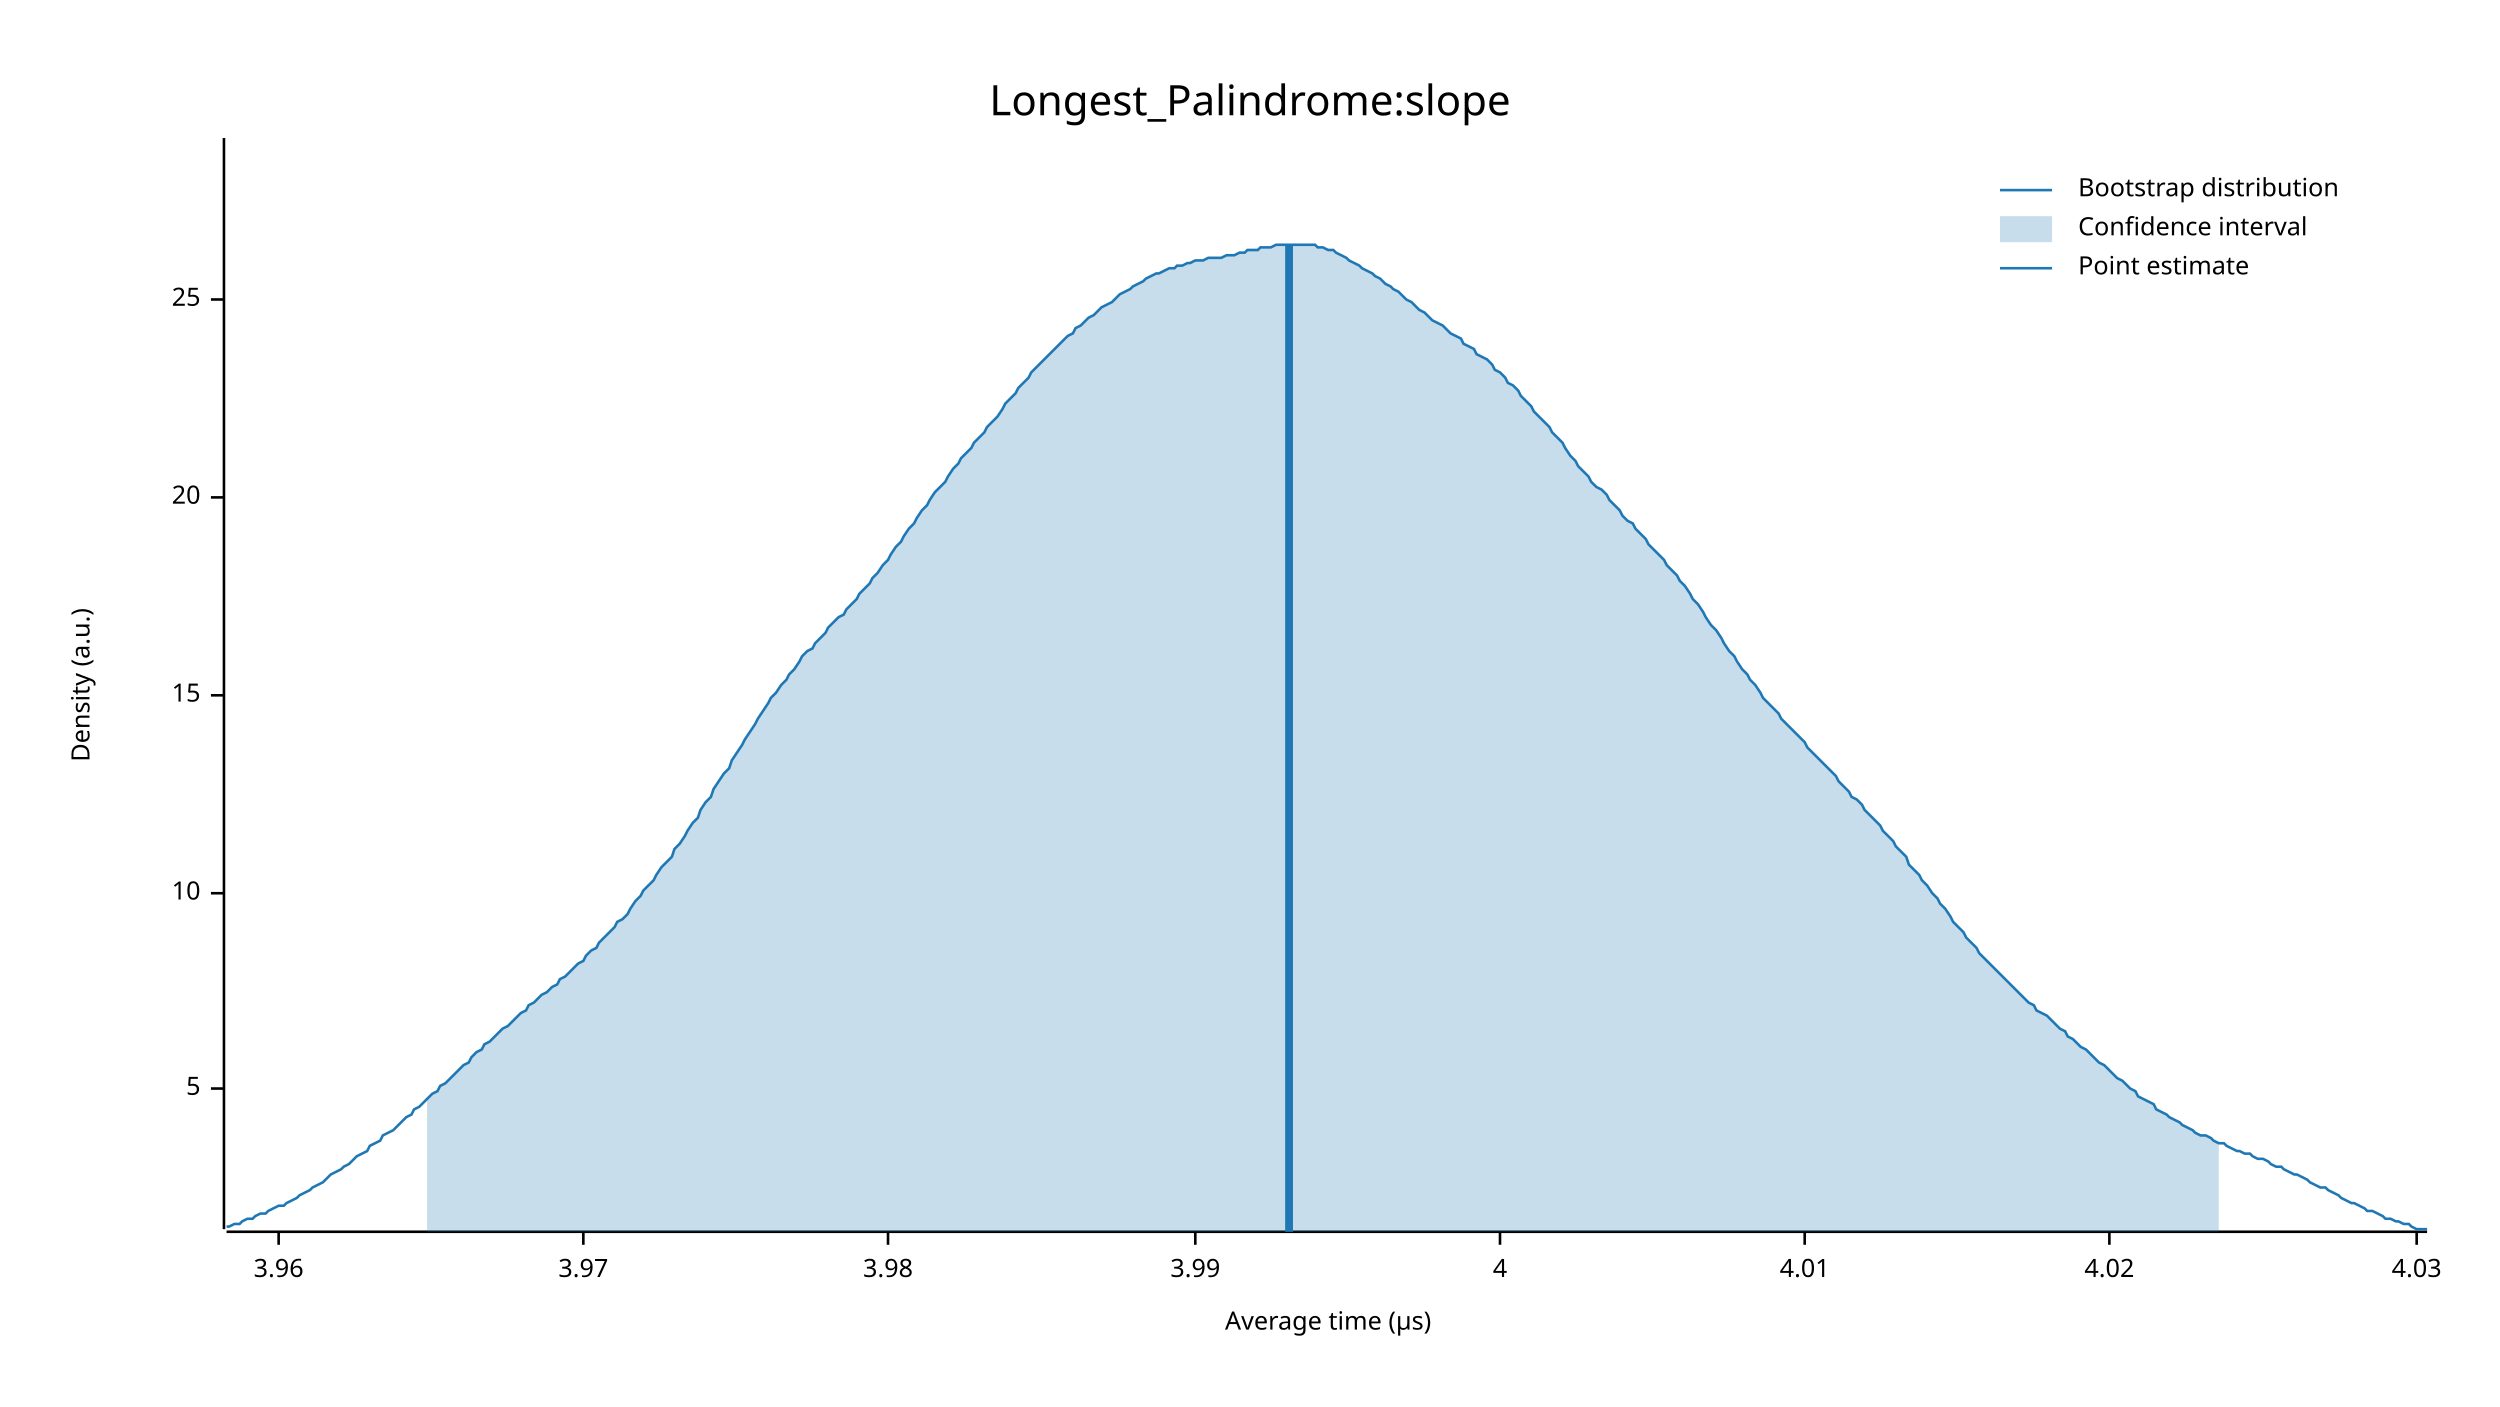
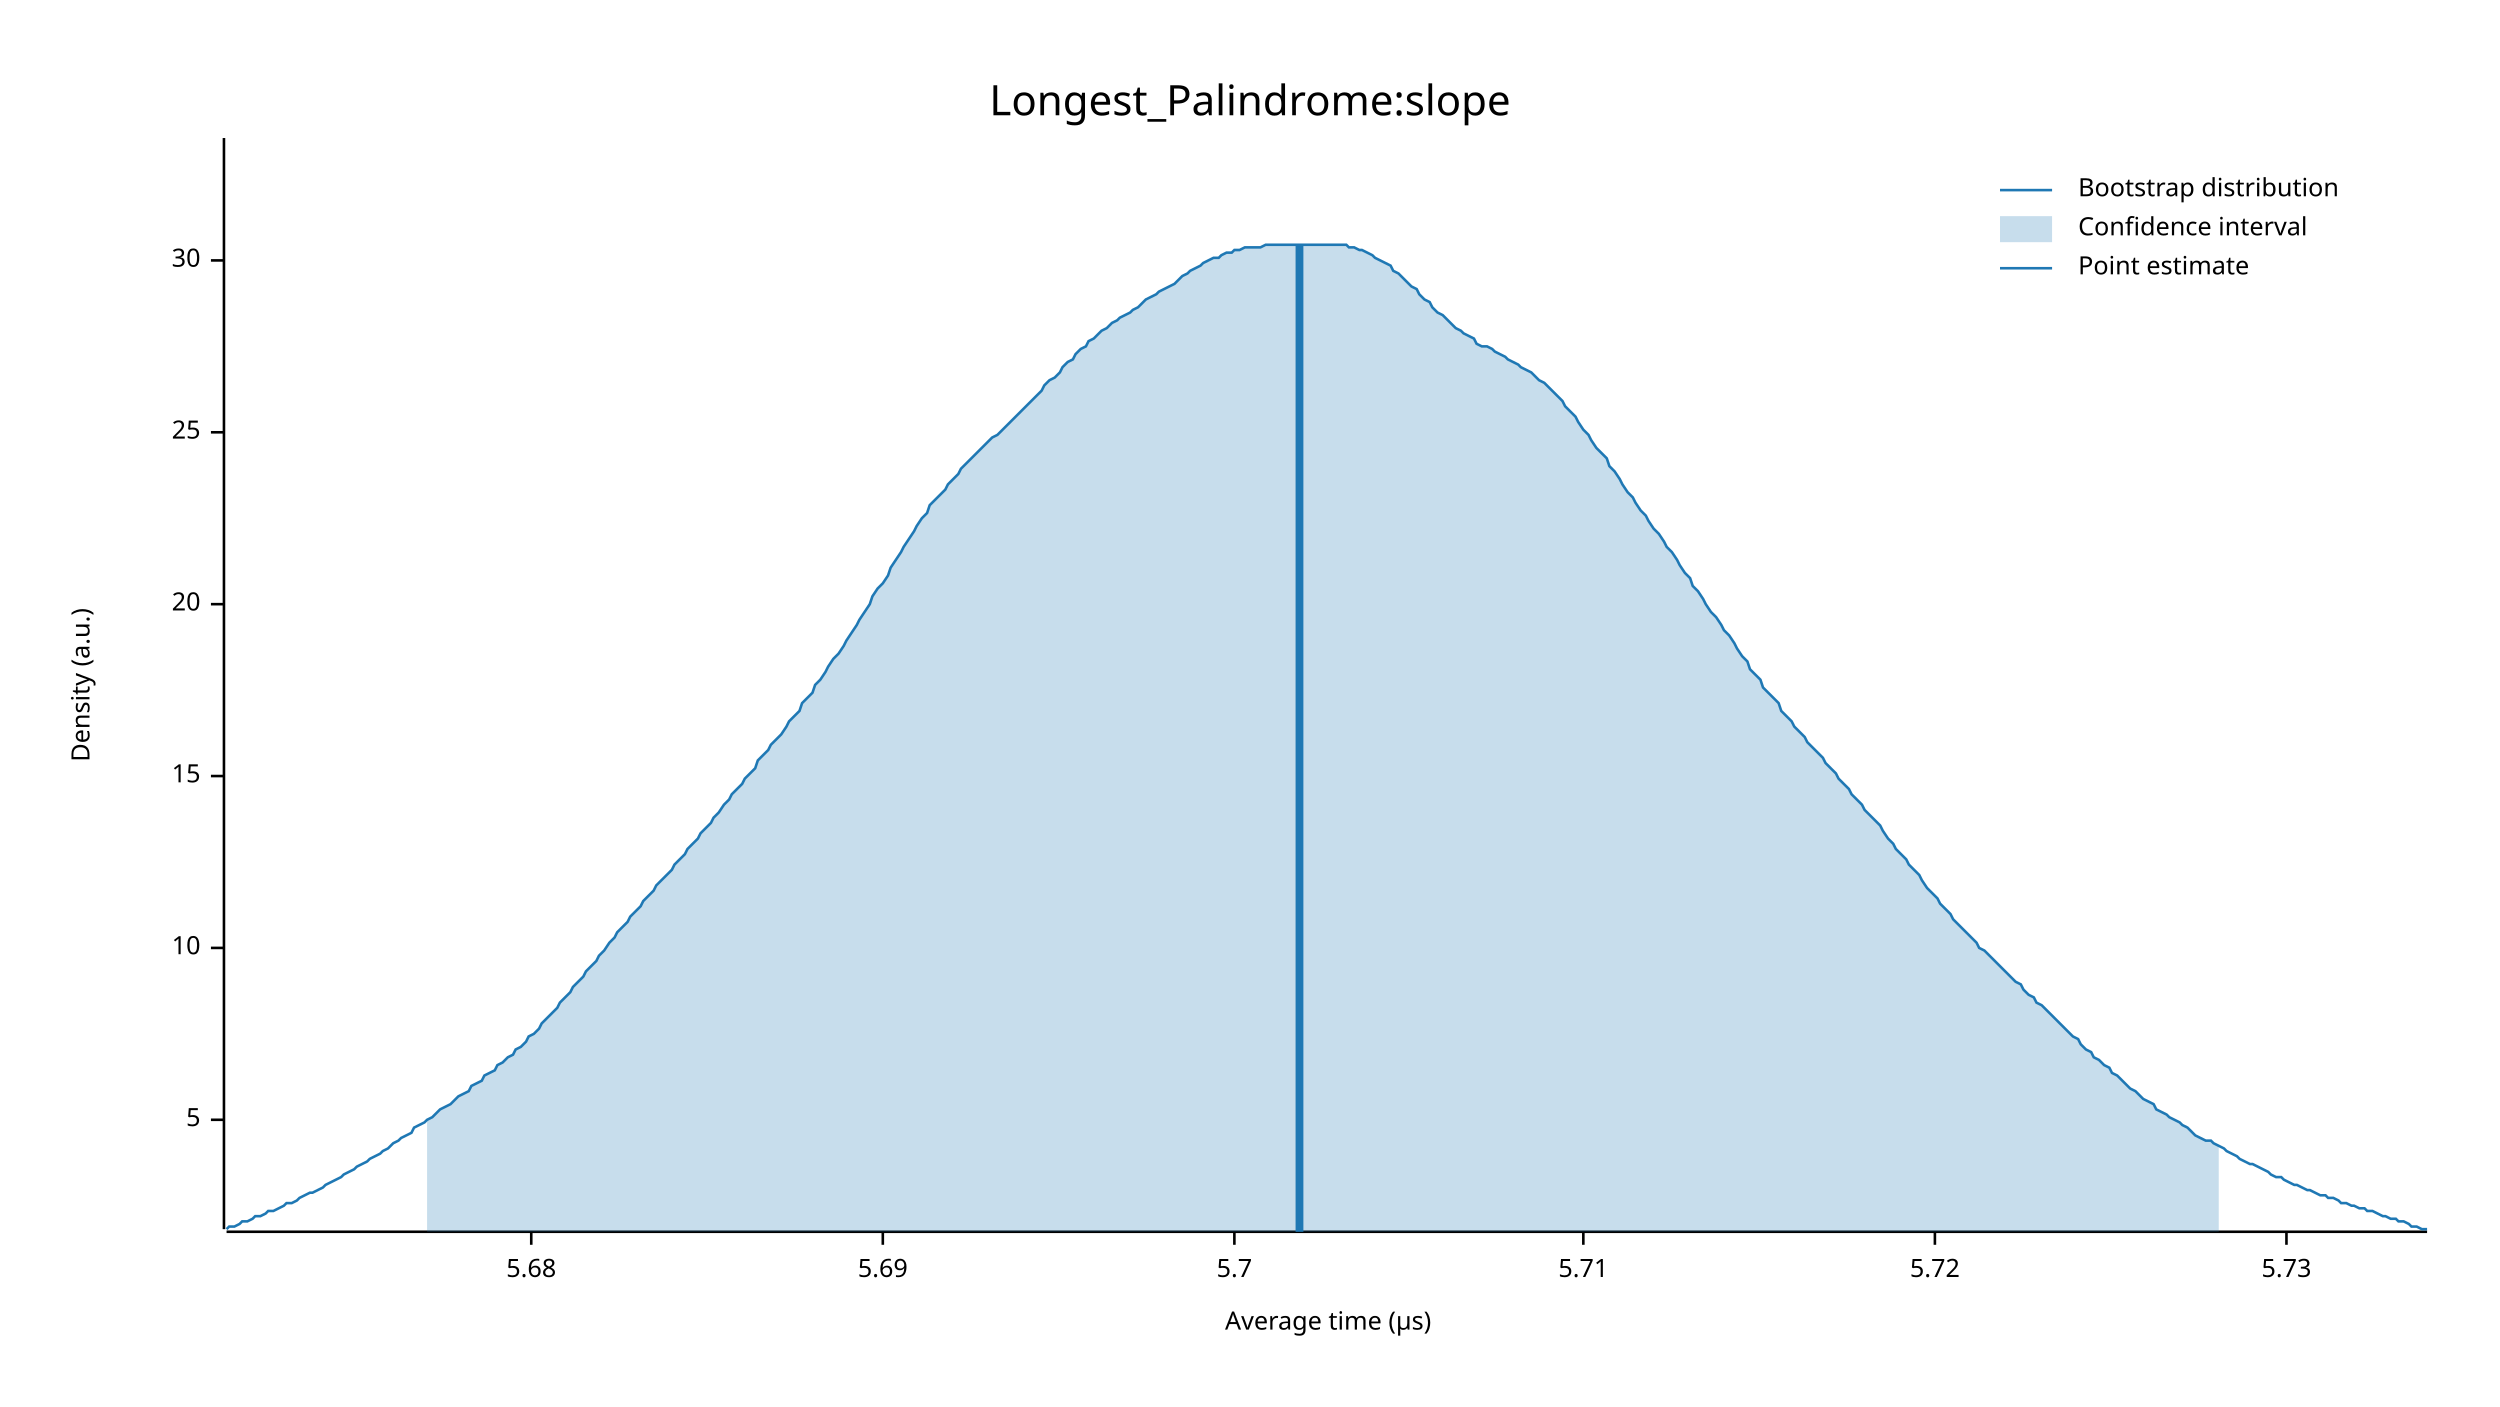
<svg xmlns="http://www.w3.org/2000/svg" width="960" height="540" viewBox="0 0 960 540">
  <text x="480" y="32" dy="0.76em" text-anchor="middle" font-family="sans-serif" font-size="16.129" opacity="1" fill="#000000">
Longest_Palindrome:slope
</text>
  <text x="27" y="263" dy="0.76em" text-anchor="middle" font-family="sans-serif" font-size="9.677" opacity="1" fill="#000000" transform="rotate(270, 27, 263)">
Density (a.u.)
</text>
  <text x="510" y="513" dy="-0.5ex" text-anchor="middle" font-family="sans-serif" font-size="9.677" opacity="1" fill="#000000">
Average time (µs)
</text>
  <polyline fill="none" opacity="1" stroke="#000000" stroke-width="1" points="86,53 86,472 " />
-   <text x="77" y="418" dy="0.5ex" text-anchor="end" font-family="sans-serif" font-size="9.677" opacity="1" fill="#000000">
+   <text x="77" y="430" dy="0.5ex" text-anchor="end" font-family="sans-serif" font-size="9.677" opacity="1" fill="#000000">
5
</text>
-   <polyline fill="none" opacity="1" stroke="#000000" stroke-width="1" points="81,418 86,418 " />
-   <text x="77" y="343" dy="0.5ex" text-anchor="end" font-family="sans-serif" font-size="9.677" opacity="1" fill="#000000">
+   <polyline fill="none" opacity="1" stroke="#000000" stroke-width="1" points="81,430 86,430 " />
+   <text x="77" y="364" dy="0.5ex" text-anchor="end" font-family="sans-serif" font-size="9.677" opacity="1" fill="#000000">
10
</text>
-   <polyline fill="none" opacity="1" stroke="#000000" stroke-width="1" points="81,343 86,343 " />
-   <text x="77" y="267" dy="0.5ex" text-anchor="end" font-family="sans-serif" font-size="9.677" opacity="1" fill="#000000">
+   <polyline fill="none" opacity="1" stroke="#000000" stroke-width="1" points="81,364 86,364 " />
+   <text x="77" y="298" dy="0.5ex" text-anchor="end" font-family="sans-serif" font-size="9.677" opacity="1" fill="#000000">
15
</text>
-   <polyline fill="none" opacity="1" stroke="#000000" stroke-width="1" points="81,267 86,267 " />
-   <text x="77" y="191" dy="0.5ex" text-anchor="end" font-family="sans-serif" font-size="9.677" opacity="1" fill="#000000">
+   <polyline fill="none" opacity="1" stroke="#000000" stroke-width="1" points="81,298 86,298 " />
+   <text x="77" y="232" dy="0.5ex" text-anchor="end" font-family="sans-serif" font-size="9.677" opacity="1" fill="#000000">
20
</text>
-   <polyline fill="none" opacity="1" stroke="#000000" stroke-width="1" points="81,191 86,191 " />
-   <text x="77" y="115" dy="0.5ex" text-anchor="end" font-family="sans-serif" font-size="9.677" opacity="1" fill="#000000">
+   <polyline fill="none" opacity="1" stroke="#000000" stroke-width="1" points="81,232 86,232 " />
+   <text x="77" y="166" dy="0.5ex" text-anchor="end" font-family="sans-serif" font-size="9.677" opacity="1" fill="#000000">
25
</text>
-   <polyline fill="none" opacity="1" stroke="#000000" stroke-width="1" points="81,115 86,115 " />
+   <polyline fill="none" opacity="1" stroke="#000000" stroke-width="1" points="81,166 86,166 " />
+   <text x="77" y="100" dy="0.5ex" text-anchor="end" font-family="sans-serif" font-size="9.677" opacity="1" fill="#000000">
+ 30
+ </text>
+   <polyline fill="none" opacity="1" stroke="#000000" stroke-width="1" points="81,100 86,100 " />
  <polyline fill="none" opacity="1" stroke="#000000" stroke-width="1" points="87,473 932,473 " />
-   <text x="107" y="483" dy="0.76em" text-anchor="middle" font-family="sans-serif" font-size="9.677" opacity="1" fill="#000000">
- 3.96
+   <text x="204" y="483" dy="0.76em" text-anchor="middle" font-family="sans-serif" font-size="9.677" opacity="1" fill="#000000">
+ 5.68
</text>
-   <polyline fill="none" opacity="1" stroke="#000000" stroke-width="1" points="107,473 107,478 " />
-   <text x="224" y="483" dy="0.76em" text-anchor="middle" font-family="sans-serif" font-size="9.677" opacity="1" fill="#000000">
- 3.97
+   <polyline fill="none" opacity="1" stroke="#000000" stroke-width="1" points="204,473 204,478 " />
+   <text x="339" y="483" dy="0.76em" text-anchor="middle" font-family="sans-serif" font-size="9.677" opacity="1" fill="#000000">
+ 5.69
</text>
-   <polyline fill="none" opacity="1" stroke="#000000" stroke-width="1" points="224,473 224,478 " />
-   <text x="341" y="483" dy="0.76em" text-anchor="middle" font-family="sans-serif" font-size="9.677" opacity="1" fill="#000000">
- 3.98
+   <polyline fill="none" opacity="1" stroke="#000000" stroke-width="1" points="339,473 339,478 " />
+   <text x="474" y="483" dy="0.76em" text-anchor="middle" font-family="sans-serif" font-size="9.677" opacity="1" fill="#000000">
+ 5.7
</text>
-   <polyline fill="none" opacity="1" stroke="#000000" stroke-width="1" points="341,473 341,478 " />
-   <text x="459" y="483" dy="0.76em" text-anchor="middle" font-family="sans-serif" font-size="9.677" opacity="1" fill="#000000">
- 3.99
+   <polyline fill="none" opacity="1" stroke="#000000" stroke-width="1" points="474,473 474,478 " />
+   <text x="608" y="483" dy="0.76em" text-anchor="middle" font-family="sans-serif" font-size="9.677" opacity="1" fill="#000000">
+ 5.71
</text>
-   <polyline fill="none" opacity="1" stroke="#000000" stroke-width="1" points="459,473 459,478 " />
-   <text x="576" y="483" dy="0.76em" text-anchor="middle" font-family="sans-serif" font-size="9.677" opacity="1" fill="#000000">
- 4
+   <polyline fill="none" opacity="1" stroke="#000000" stroke-width="1" points="608,473 608,478 " />
+   <text x="743" y="483" dy="0.76em" text-anchor="middle" font-family="sans-serif" font-size="9.677" opacity="1" fill="#000000">
+ 5.72
</text>
-   <polyline fill="none" opacity="1" stroke="#000000" stroke-width="1" points="576,473 576,478 " />
-   <text x="693" y="483" dy="0.76em" text-anchor="middle" font-family="sans-serif" font-size="9.677" opacity="1" fill="#000000">
- 4.01
+   <polyline fill="none" opacity="1" stroke="#000000" stroke-width="1" points="743,473 743,478 " />
+   <text x="878" y="483" dy="0.76em" text-anchor="middle" font-family="sans-serif" font-size="9.677" opacity="1" fill="#000000">
+ 5.73
</text>
-   <polyline fill="none" opacity="1" stroke="#000000" stroke-width="1" points="693,473 693,478 " />
-   <text x="810" y="483" dy="0.76em" text-anchor="middle" font-family="sans-serif" font-size="9.677" opacity="1" fill="#000000">
- 4.02
- </text>
-   <polyline fill="none" opacity="1" stroke="#000000" stroke-width="1" points="810,473 810,478 " />
-   <text x="928" y="483" dy="0.76em" text-anchor="middle" font-family="sans-serif" font-size="9.677" opacity="1" fill="#000000">
- 4.03
- </text>
-   <polyline fill="none" opacity="1" stroke="#000000" stroke-width="1" points="928,473 928,478 " />
-   <polyline fill="none" opacity="1" stroke="#1F78B4" stroke-width="1" points="87,471 88,471 90,470 92,470 93,469 95,468 97,468 98,467 100,466 102,466 103,465 105,464 107,463 109,463 110,462 112,461 114,460 115,459 117,458 119,457 120,456 122,455 124,454 125,453 127,451 129,450 131,449 132,448 134,447 136,445 137,444 139,443 141,442 142,440 144,439 146,438 147,436 149,435 151,434 153,432 154,431 156,429 158,428 159,426 161,425 163,423 164,422 166,420 168,419 169,417 171,416 173,414 175,412 176,411 178,409 180,408 181,406 183,404 185,403 186,401 188,400 190,398 191,397 193,395 195,394 197,392 198,391 200,389 202,388 203,386 205,385 207,383 208,382 210,381 212,379 214,378 215,376 217,375 219,373 220,372 222,370 224,369 225,367 227,365 229,364 230,362 232,360 234,358 236,356 237,354 239,353 241,351 242,349 244,346 246,344 247,342 249,340 251,338 252,336 254,333 256,331 258,329 259,326 261,324 263,321 264,319 266,316 268,314 269,311 271,308 273,306 274,303 276,300 278,297 280,295 281,292 283,289 285,286 286,284 288,281 290,278 291,276 293,273 295,270 296,268 298,266 300,263 302,261 303,259 305,257 307,254 308,252 310,250 312,249 313,247 315,245 317,243 318,241 320,239 322,237 324,236 325,234 327,232 329,230 330,228 332,226 334,224 335,222 337,220 339,217 341,215 342,213 344,210 346,208 347,206 349,203 351,201 352,199 354,196 356,194 357,192 359,189 361,187 363,185 364,183 366,180 368,178 369,176 371,174 373,172 374,170 376,168 378,166 379,164 381,162 383,160 385,157 386,155 388,153 390,151 391,149 393,147 395,145 396,143 398,141 400,139 401,138 403,136 405,134 407,132 408,131 410,129 412,128 413,126 415,125 417,123 418,122 420,121 422,119 423,118 425,117 427,116 429,114 430,113 432,112 434,111 435,110 437,109 439,108 440,107 442,106 444,105 445,105 447,104 449,103 451,103 452,102 454,102 456,101 457,101 459,100 461,100 462,100 464,99 466,99 468,99 469,99 471,98 473,98 474,98 476,97 478,97 479,96 481,96 483,96 484,95 486,95 488,95 490,94 491,94 493,94 495,94 496,94 498,94 500,94 501,94 503,94 505,94 506,95 508,95 510,96 512,96 513,97 515,98 517,99 518,100 520,101 522,102 523,103 525,104 527,105 528,106 530,107 532,109 534,110 535,111 537,112 539,114 540,115 542,116 544,118 545,119 547,120 549,122 550,123 552,124 554,125 556,127 557,128 559,129 561,130 562,132 564,133 566,134 567,136 569,137 571,138 573,140 574,142 576,143 578,145 579,147 581,148 583,150 584,152 586,154 588,156 589,158 591,160 593,162 595,164 596,166 598,168 600,170 601,172 603,175 605,177 606,179 608,181 610,183 611,185 613,187 615,188 617,190 618,192 620,194 622,196 623,198 625,200 627,201 628,203 630,205 632,207 633,209 635,211 637,213 639,215 640,217 642,219 644,221 645,223 647,225 649,228 650,230 652,232 654,235 655,237 657,240 659,242 661,245 662,247 664,250 666,252 667,254 669,257 671,259 672,261 674,263 676,266 677,268 679,270 681,272 683,274 684,276 686,278 688,280 689,281 691,283 693,285 694,287 696,289 698,291 700,293 701,294 703,296 705,298 706,300 708,302 710,304 711,306 713,307 715,309 716,311 718,313 720,315 722,317 723,319 725,321 727,323 728,325 730,327 732,329 733,332 735,334 737,336 738,338 740,340 742,343 744,345 745,347 747,349 749,352 750,354 752,356 754,358 755,360 757,362 759,364 760,366 762,368 764,370 766,372 767,373 769,375 771,377 772,378 774,380 776,382 777,383 779,385 781,386 782,388 784,389 786,390 788,392 789,393 791,395 793,396 794,398 796,399 798,401 799,402 801,403 803,405 804,406 806,408 808,409 810,411 811,412 813,414 815,415 816,416 818,418 820,419 821,421 823,422 825,423 827,424 828,426 830,427 832,428 833,429 835,430 837,431 838,432 840,433 842,434 843,435 845,436 847,436 849,437 850,438 852,439 854,439 855,440 857,441 859,442 860,442 862,443 864,443 865,444 867,445 869,445 871,446 872,447 874,448 876,448 877,449 879,450 881,451 882,451 884,452 886,453 887,454 889,455 891,456 893,456 894,457 896,458 898,459 899,460 901,461 903,462 904,462 906,463 908,464 909,465 911,465 913,466 915,467 916,468 918,468 920,469 921,469 923,470 925,470 926,471 928,472 930,472 932,472 " />
-   <polygon opacity="0.25" fill="#1F78B4" points="164,422 166,420 168,419 169,417 171,416 173,414 175,412 176,411 178,409 180,408 181,406 183,404 185,403 186,401 188,400 190,398 191,397 193,395 195,394 197,392 198,391 200,389 202,388 203,386 205,385 207,383 208,382 210,381 212,379 214,378 215,376 217,375 219,373 220,372 222,370 224,369 225,367 227,365 229,364 230,362 232,360 234,358 236,356 237,354 239,353 241,351 242,349 244,346 246,344 247,342 249,340 251,338 252,336 254,333 256,331 258,329 259,326 261,324 263,321 264,319 266,316 268,314 269,311 271,308 273,306 274,303 276,300 278,297 280,295 281,292 283,289 285,286 286,284 288,281 290,278 291,276 293,273 295,270 296,268 298,266 300,263 302,261 303,259 305,257 307,254 308,252 310,250 312,249 313,247 315,245 317,243 318,241 320,239 322,237 324,236 325,234 327,232 329,230 330,228 332,226 334,224 335,222 337,220 339,217 341,215 342,213 344,210 346,208 347,206 349,203 351,201 352,199 354,196 356,194 357,192 359,189 361,187 363,185 364,183 366,180 368,178 369,176 371,174 373,172 374,170 376,168 378,166 379,164 381,162 383,160 385,157 386,155 388,153 390,151 391,149 393,147 395,145 396,143 398,141 400,139 401,138 403,136 405,134 407,132 408,131 410,129 412,128 413,126 415,125 417,123 418,122 420,121 422,119 423,118 425,117 427,116 429,114 430,113 432,112 434,111 435,110 437,109 439,108 440,107 442,106 444,105 445,105 447,104 449,103 451,103 452,102 454,102 456,101 457,101 459,100 461,100 462,100 464,99 466,99 468,99 469,99 471,98 473,98 474,98 476,97 478,97 479,96 481,96 483,96 484,95 486,95 488,95 490,94 491,94 493,94 495,94 496,94 498,94 500,94 501,94 503,94 505,94 506,95 508,95 510,96 512,96 513,97 515,98 517,99 518,100 520,101 522,102 523,103 525,104 527,105 528,106 530,107 532,109 534,110 535,111 537,112 539,114 540,115 542,116 544,118 545,119 547,120 549,122 550,123 552,124 554,125 556,127 557,128 559,129 561,130 562,132 564,133 566,134 567,136 569,137 571,138 573,140 574,142 576,143 578,145 579,147 581,148 583,150 584,152 586,154 588,156 589,158 591,160 593,162 595,164 596,166 598,168 600,170 601,172 603,175 605,177 606,179 608,181 610,183 611,185 613,187 615,188 617,190 618,192 620,194 622,196 623,198 625,200 627,201 628,203 630,205 632,207 633,209 635,211 637,213 639,215 640,217 642,219 644,221 645,223 647,225 649,228 650,230 652,232 654,235 655,237 657,240 659,242 661,245 662,247 664,250 666,252 667,254 669,257 671,259 672,261 674,263 676,266 677,268 679,270 681,272 683,274 684,276 686,278 688,280 689,281 691,283 693,285 694,287 696,289 698,291 700,293 701,294 703,296 705,298 706,300 708,302 710,304 711,306 713,307 715,309 716,311 718,313 720,315 722,317 723,319 725,321 727,323 728,325 730,327 732,329 733,332 735,334 737,336 738,338 740,340 742,343 744,345 745,347 747,349 749,352 750,354 752,356 754,358 755,360 757,362 759,364 760,366 762,368 764,370 766,372 767,373 769,375 771,377 772,378 774,380 776,382 777,383 779,385 781,386 782,388 784,389 786,390 788,392 789,393 791,395 793,396 794,398 796,399 798,401 799,402 801,403 803,405 804,406 806,408 808,409 810,411 811,412 813,414 815,415 816,416 818,418 820,419 821,421 823,422 825,423 827,424 828,426 830,427 832,428 833,429 835,430 837,431 838,432 840,433 842,434 843,435 845,436 847,436 849,437 850,438 852,439 852,473 164,473 " />
-   <polyline fill="none" opacity="1" stroke="#1F78B4" stroke-width="3" points="495,473 495,94 " />
+   <polyline fill="none" opacity="1" stroke="#000000" stroke-width="1" points="878,473 878,478 " />
+   <polyline fill="none" opacity="1" stroke="#1F78B4" stroke-width="1" points="87,472 88,471 90,471 92,470 93,469 95,469 97,468 98,467 100,467 102,466 103,465 105,465 107,464 109,463 110,462 112,462 114,461 115,460 117,459 119,458 120,458 122,457 124,456 125,455 127,454 129,453 131,452 132,451 134,450 136,449 137,448 139,447 141,446 142,445 144,444 146,443 147,442 149,441 151,439 153,438 154,437 156,436 158,435 159,433 161,432 163,431 164,430 166,429 168,427 169,426 171,425 173,424 175,422 176,421 178,420 180,419 181,417 183,416 185,415 186,413 188,412 190,411 191,409 193,408 195,406 197,405 198,403 200,402 202,400 203,398 205,397 207,395 208,393 210,391 212,389 214,387 215,385 217,383 219,381 220,379 222,377 224,375 225,373 227,371 229,369 230,367 232,365 234,362 236,360 237,358 239,356 241,354 242,352 244,350 246,348 247,346 249,344 251,342 252,340 254,338 256,336 258,334 259,332 261,330 263,328 264,326 266,324 268,322 269,320 271,318 273,316 274,314 276,312 278,309 280,307 281,305 283,303 285,301 286,299 288,297 290,295 291,292 293,290 295,288 296,286 298,284 300,282 302,279 303,277 305,275 307,273 308,270 310,268 312,266 313,263 315,261 317,258 318,256 320,253 322,251 324,248 325,246 327,243 329,240 330,238 332,235 334,232 335,229 337,226 339,224 341,221 342,218 344,215 346,212 347,210 349,207 351,204 352,202 354,199 356,197 357,194 359,192 361,190 363,188 364,186 366,184 368,182 369,180 371,178 373,176 374,175 376,173 378,171 379,170 381,168 383,167 385,165 386,164 388,162 390,160 391,159 393,157 395,155 396,154 398,152 400,150 401,148 403,146 405,145 407,143 408,141 410,139 412,138 413,136 415,134 417,133 418,131 420,130 422,128 423,127 425,126 427,124 429,123 430,122 432,121 434,120 435,119 437,118 439,116 440,115 442,114 444,113 445,112 447,111 449,110 451,109 452,108 454,106 456,105 457,104 459,103 461,102 462,101 464,100 466,99 468,99 469,98 471,97 473,97 474,96 476,96 478,95 479,95 481,95 483,95 484,95 486,94 488,94 490,94 491,94 493,94 495,94 496,94 498,94 500,94 501,94 503,94 505,94 506,94 508,94 510,94 512,94 513,94 515,94 517,94 518,95 520,95 522,96 523,96 525,97 527,98 528,99 530,100 532,101 534,102 535,104 537,105 539,107 540,108 542,110 544,111 545,113 547,115 549,116 550,118 552,120 554,121 556,123 557,124 559,126 561,127 562,128 564,129 566,130 567,132 569,133 571,133 573,134 574,135 576,136 578,137 579,138 581,139 583,140 584,141 586,142 588,143 589,144 591,146 593,147 595,149 596,150 598,152 600,154 601,156 603,158 605,160 606,162 608,165 610,167 611,169 613,172 615,174 617,176 618,179 620,181 622,184 623,186 625,189 627,191 628,193 630,196 632,198 633,200 635,203 637,205 639,208 640,210 642,212 644,215 645,217 647,220 649,222 650,225 652,227 654,230 655,232 657,235 659,237 661,240 662,242 664,244 666,247 667,249 669,252 671,254 672,257 674,259 676,261 677,264 679,266 681,268 683,270 684,273 686,275 688,277 689,279 691,281 693,283 694,285 696,287 698,289 700,291 701,293 703,295 705,297 706,299 708,301 710,303 711,305 713,307 715,309 716,311 718,313 720,315 722,317 723,319 725,322 727,324 728,326 730,328 732,330 733,332 735,334 737,336 738,338 740,341 742,343 744,345 745,347 747,349 749,351 750,353 752,355 754,357 755,358 757,360 759,362 760,364 762,365 764,367 766,369 767,370 769,372 771,374 772,375 774,377 776,378 777,380 779,382 781,383 782,385 784,386 786,388 788,390 789,391 791,393 793,395 794,396 796,398 798,399 799,401 801,403 803,404 804,406 806,407 808,409 810,410 811,412 813,413 815,415 816,416 818,418 820,419 821,420 823,422 825,423 827,424 828,426 830,427 832,428 833,429 835,430 837,431 838,432 840,433 842,435 843,436 845,437 847,438 849,438 850,439 852,440 854,441 855,442 857,443 859,444 860,445 862,446 864,447 865,447 867,448 869,449 871,450 872,451 874,452 876,452 877,453 879,454 881,455 882,455 884,456 886,457 887,457 889,458 891,459 893,459 894,460 896,460 898,461 899,462 901,462 903,463 904,463 906,464 908,464 909,465 911,465 913,466 915,467 916,467 918,468 920,468 921,469 923,469 925,470 926,471 928,471 930,472 932,472 " />
+   <polygon opacity="0.25" fill="#1F78B4" points="164,430 166,429 168,427 169,426 171,425 173,424 175,422 176,421 178,420 180,419 181,417 183,416 185,415 186,413 188,412 190,411 191,409 193,408 195,406 197,405 198,403 200,402 202,400 203,398 205,397 207,395 208,393 210,391 212,389 214,387 215,385 217,383 219,381 220,379 222,377 224,375 225,373 227,371 229,369 230,367 232,365 234,362 236,360 237,358 239,356 241,354 242,352 244,350 246,348 247,346 249,344 251,342 252,340 254,338 256,336 258,334 259,332 261,330 263,328 264,326 266,324 268,322 269,320 271,318 273,316 274,314 276,312 278,309 280,307 281,305 283,303 285,301 286,299 288,297 290,295 291,292 293,290 295,288 296,286 298,284 300,282 302,279 303,277 305,275 307,273 308,270 310,268 312,266 313,263 315,261 317,258 318,256 320,253 322,251 324,248 325,246 327,243 329,240 330,238 332,235 334,232 335,229 337,226 339,224 341,221 342,218 344,215 346,212 347,210 349,207 351,204 352,202 354,199 356,197 357,194 359,192 361,190 363,188 364,186 366,184 368,182 369,180 371,178 373,176 374,175 376,173 378,171 379,170 381,168 383,167 385,165 386,164 388,162 390,160 391,159 393,157 395,155 396,154 398,152 400,150 401,148 403,146 405,145 407,143 408,141 410,139 412,138 413,136 415,134 417,133 418,131 420,130 422,128 423,127 425,126 427,124 429,123 430,122 432,121 434,120 435,119 437,118 439,116 440,115 442,114 444,113 445,112 447,111 449,110 451,109 452,108 454,106 456,105 457,104 459,103 461,102 462,101 464,100 466,99 468,99 469,98 471,97 473,97 474,96 476,96 478,95 479,95 481,95 483,95 484,95 486,94 488,94 490,94 491,94 493,94 495,94 496,94 498,94 500,94 501,94 503,94 505,94 506,94 508,94 510,94 512,94 513,94 515,94 517,94 518,95 520,95 522,96 523,96 525,97 527,98 528,99 530,100 532,101 534,102 535,104 537,105 539,107 540,108 542,110 544,111 545,113 547,115 549,116 550,118 552,120 554,121 556,123 557,124 559,126 561,127 562,128 564,129 566,130 567,132 569,133 571,133 573,134 574,135 576,136 578,137 579,138 581,139 583,140 584,141 586,142 588,143 589,144 591,146 593,147 595,149 596,150 598,152 600,154 601,156 603,158 605,160 606,162 608,165 610,167 611,169 613,172 615,174 617,176 618,179 620,181 622,184 623,186 625,189 627,191 628,193 630,196 632,198 633,200 635,203 637,205 639,208 640,210 642,212 644,215 645,217 647,220 649,222 650,225 652,227 654,230 655,232 657,235 659,237 661,240 662,242 664,244 666,247 667,249 669,252 671,254 672,257 674,259 676,261 677,264 679,266 681,268 683,270 684,273 686,275 688,277 689,279 691,281 693,283 694,285 696,287 698,289 700,291 701,293 703,295 705,297 706,299 708,301 710,303 711,305 713,307 715,309 716,311 718,313 720,315 722,317 723,319 725,322 727,324 728,326 730,328 732,330 733,332 735,334 737,336 738,338 740,341 742,343 744,345 745,347 747,349 749,351 750,353 752,355 754,357 755,358 757,360 759,362 760,364 762,365 764,367 766,369 767,370 769,372 771,374 772,375 774,377 776,378 777,380 779,382 781,383 782,385 784,386 786,388 788,390 789,391 791,393 793,395 794,396 796,398 798,399 799,401 801,403 803,404 804,406 806,407 808,409 810,410 811,412 813,413 815,415 816,416 818,418 820,419 821,420 823,422 825,423 827,424 828,426 830,427 832,428 833,429 835,430 837,431 838,432 840,433 842,435 843,436 845,437 847,438 849,438 850,439 852,440 852,473 164,473 " />
+   <polyline fill="none" opacity="1" stroke="#1F78B4" stroke-width="3" points="499,473 499,94 " />
  <text x="798" y="68" dy="0.76em" text-anchor="start" font-family="sans-serif" font-size="9.677" opacity="1" fill="#000000">
Bootstrap distribution
</text>
  <text x="798" y="83" dy="0.76em" text-anchor="start" font-family="sans-serif" font-size="9.677" opacity="1" fill="#000000">
Confidence interval
</text>
  <text x="798" y="98" dy="0.76em" text-anchor="start" font-family="sans-serif" font-size="9.677" opacity="1" fill="#000000">
Point estimate
</text>
  <polyline fill="none" opacity="1" stroke="#1F78B4" stroke-width="1" points="768,73 788,73 " />
  <rect x="768" y="83" width="20" height="10" opacity="0.25" fill="#1F78B4" stroke="none" />
  <polyline fill="none" opacity="1" stroke="#1F78B4" stroke-width="1" points="768,103 788,103 " />
</svg>
